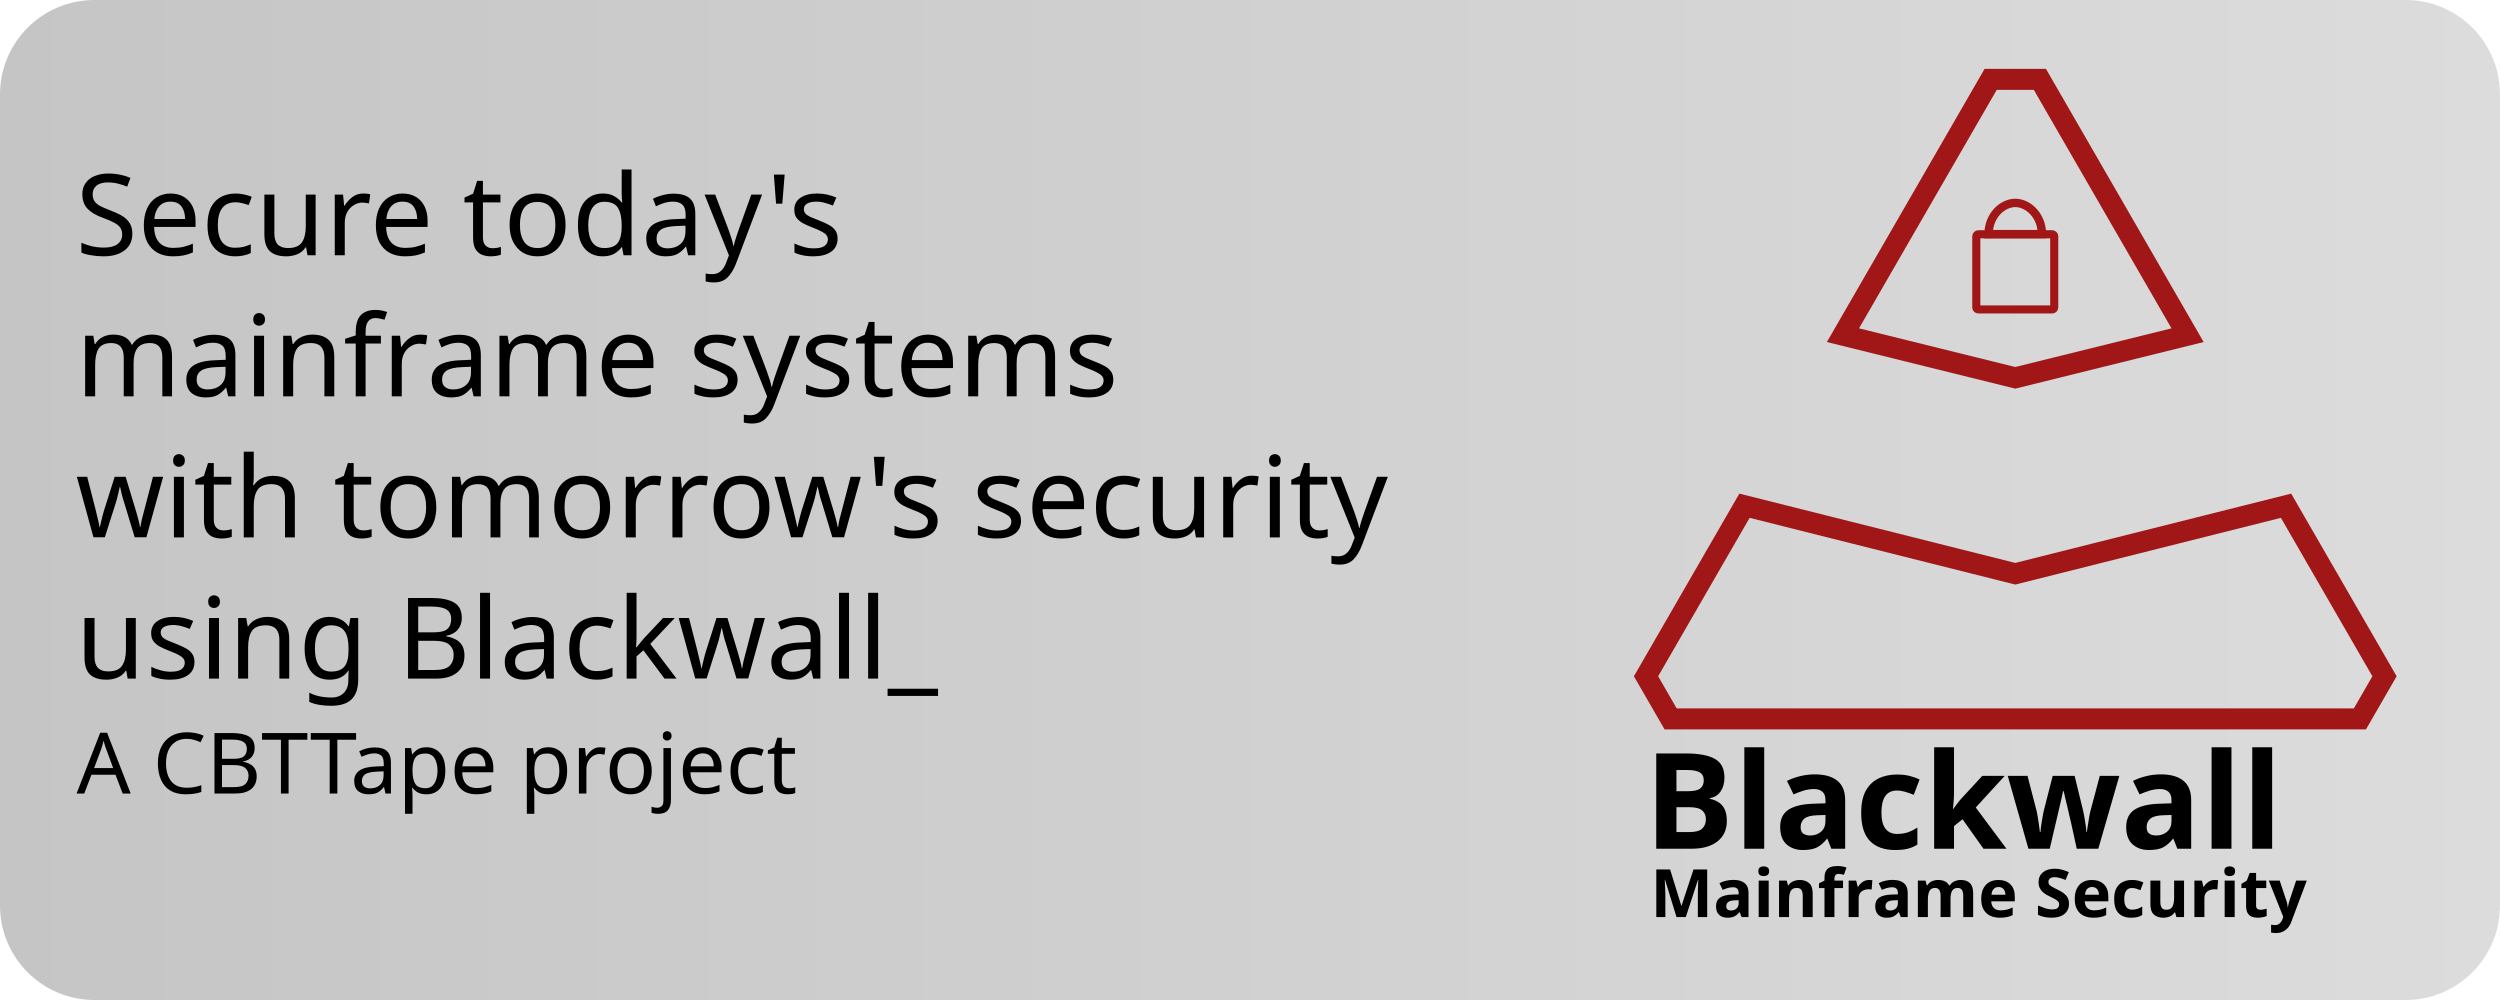
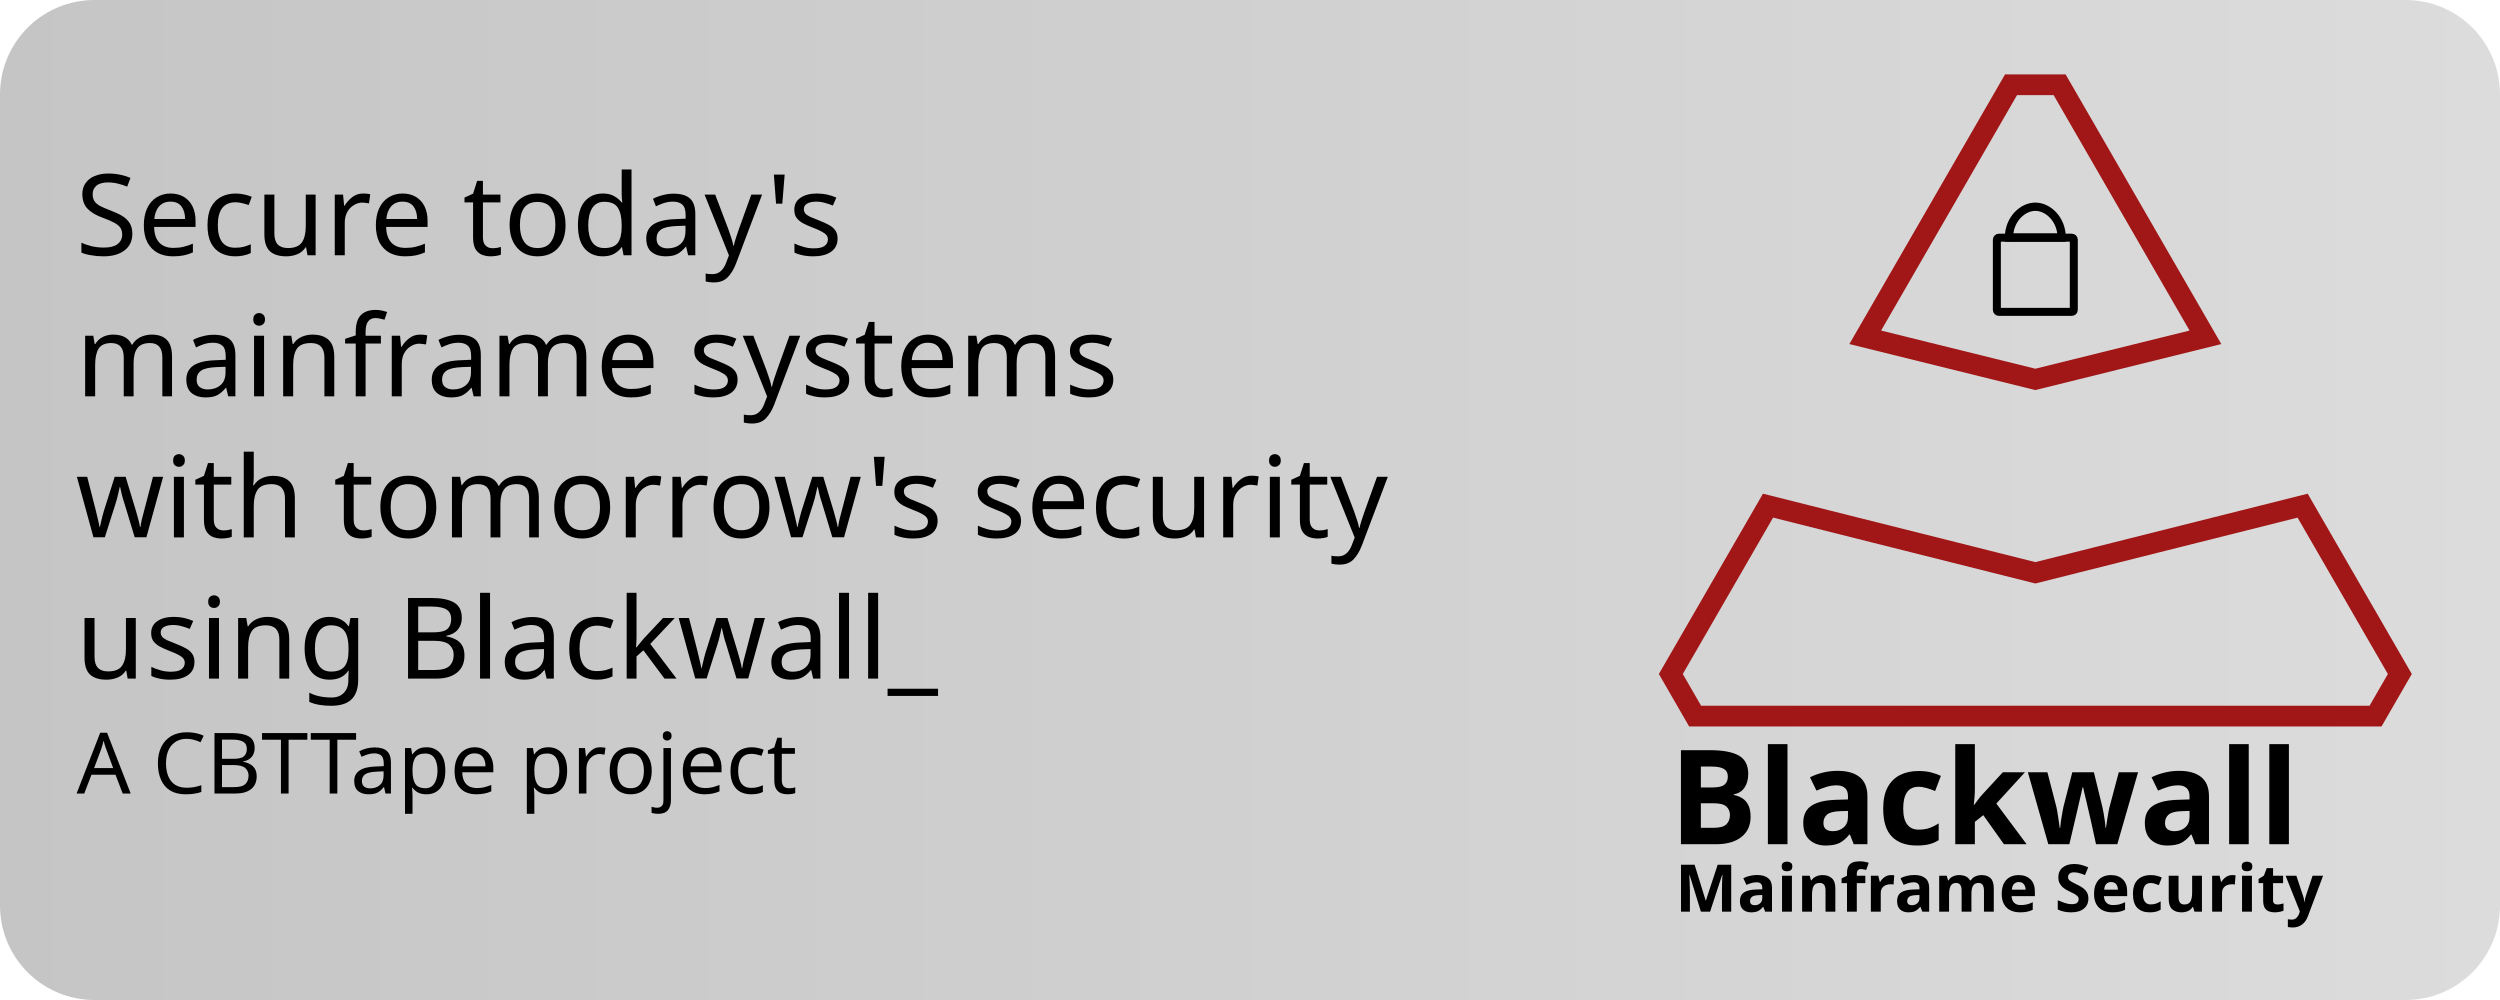
<svg xmlns="http://www.w3.org/2000/svg" xmlns:xlink="http://www.w3.org/1999/xlink" width="250mm" height="100mm" viewBox="0 0 250 100" version="1.1" id="svg1" xml:space="preserve">
  <defs id="defs1">
    <linearGradient id="linearGradient14">
      <stop style="stop-color:#c5c5c5;stop-opacity:1;" offset="0" id="stop14" />
      <stop style="stop-color:#dcdcdc;stop-opacity:1;" offset="1" id="stop15" />
    </linearGradient>
    <linearGradient id="linearGradient12">
      <stop style="stop-color:#c5c5c5;stop-opacity:1;" offset="0" id="stop12" />
      <stop style="stop-color:#dcdcdc;stop-opacity:1;" offset="1" id="stop13" />
    </linearGradient>
    <rect x="41.379" y="258.621" width="309.483" height="74.138" id="rect8" />
    <linearGradient xlink:href="#linearGradient12" id="linearGradient13" x1="3.8146973e-05" y1="50" x2="250" y2="50" gradientUnits="userSpaceOnUse" />
    <linearGradient xlink:href="#linearGradient14" id="linearGradient15" x1="3.8146973e-05" y1="50" x2="250" y2="50" gradientUnits="userSpaceOnUse" />
    <clipPath clipPathUnits="userSpaceOnUse" id="clipPath33">
      <rect style="fill:#000000;stroke:none;stroke-width:1;stroke-linecap:butt;stroke-linejoin:bevel;paint-order:stroke markers fill;stop-color:#000000" id="rect33" width="46.192" height="80.007" x="75" y="399.997" />
    </clipPath>
    <pattern patternUnits="userSpaceOnUse" width="2.5" height="1" patternTransform="translate(0,0) scale(2,2)" preserveAspectRatio="xMidYMid" id="Strips1_1.5-7" style="fill:#000000">
      <rect style="stroke:none" x="0" y="-0.5" width="1" height="2" id="rect140-1" />
    </pattern>
    <pattern xlink:href="#Strips1_1.5-7" preserveAspectRatio="xMidYMid" id="pattern1" patternTransform="rotate(90,-4.5161,-7.969589)" x="0" y="0" />
+     <clipPath clipPathUnits="userSpaceOnUse" id="clipPath33-0">
+       <rect style="fill:#000000;stroke:none;stroke-width:1;stroke-linecap:butt;stroke-linejoin:bevel;paint-order:stroke markers fill;stop-color:#000000" id="rect33-4" width="46.192" height="80.007" x="75" y="399.997" />
+     </clipPath>
+     <pattern patternUnits="userSpaceOnUse" width="2.5" height="1" patternTransform="translate(0,0) scale(2,2)" preserveAspectRatio="xMidYMid" id="Strips1_1.5-7-8" style="fill:#000000">
+       <rect style="stroke:none" x="0" y="-0.5" width="1" height="2" id="rect140-1-7" />
+     </pattern>
+     <pattern xlink:href="#Strips1_1.5-7-8" preserveAspectRatio="xMidYMid" id="pattern1-1" patternTransform="rotate(90,-4.5161,-7.969589)" x="0" y="0" />
+     <clipPath clipPathUnits="userSpaceOnUse" id="clipPath33-6">
+       <rect style="fill:#000000;stroke:none;stroke-width:1;stroke-linecap:butt;stroke-linejoin:bevel;paint-order:stroke markers fill;stop-color:#000000" id="rect33-1" width="46.192" height="80.007" x="75" y="399.997" />
+     </clipPath>
+     <pattern patternUnits="userSpaceOnUse" width="2.5" height="1" patternTransform="translate(0,0) scale(2,2)" preserveAspectRatio="xMidYMid" id="Strips1_1.5-7-0" style="fill:#000000">
+       <rect style="stroke:none" x="0" y="-0.5" width="1" height="2" id="rect140-1-6" />
+     </pattern>
+     <pattern xlink:href="#Strips1_1.5-7-0" preserveAspectRatio="xMidYMid" id="pattern1-15" patternTransform="rotate(90,-4.5161,-7.969589)" x="0" y="0" />
+     <clipPath clipPathUnits="userSpaceOnUse" id="clipPath33-1">
+       <rect style="fill:#000000;stroke:none;stroke-width:1;stroke-linecap:butt;stroke-linejoin:bevel;paint-order:stroke markers fill;stop-color:#000000" id="rect33-7" width="46.192" height="80.007" x="75" y="399.997" />
+     </clipPath>
+     <pattern patternUnits="userSpaceOnUse" width="2.5" height="1" patternTransform="translate(0,0) scale(2,2)" preserveAspectRatio="xMidYMid" id="Strips1_1.5-7-7" style="fill:#000000">
+       <rect style="stroke:none" x="0" y="-0.5" width="1" height="2" id="rect140-1-1" />
+     </pattern>
+     <pattern xlink:href="#Strips1_1.5-7-7" preserveAspectRatio="xMidYMid" id="pattern1-159" patternTransform="rotate(90,-4.5161,-7.969589)" x="0" y="0" />
+     <rect x="41.379" y="258.621" width="309.483" height="74.138" id="rect8-9" />
  </defs>
  <rect style="fill:url(#linearGradient15);fill-opacity:1;stroke:url(#linearGradient13);stroke-width:18.879;stroke-linecap:round;stroke-linejoin:round;stroke-miterlimit:16.5;stroke-dasharray:none;stroke-opacity:1" id="rect10" width="231.121" height="81.121" x="9.439" y="9.439" />
  <g id="layer1">
    <text xml:space="preserve" style="font-style:normal;font-variant:normal;font-weight:500;font-stretch:normal;font-size:11.289px;font-family:'IBM Plex Sans';-inkscape-font-specification:'IBM Plex Sans Medium';text-align:start;writing-mode:lr-tb;direction:ltr;text-anchor:start;fill:#000000;fill-opacity:1;stroke-width:0.265" x="7.561" y="25.523" id="text5">
      <tspan id="tspan5" style="font-style:normal;font-variant:normal;font-weight:500;font-stretch:normal;font-size:11.289px;font-family:'IBM Plex Sans';-inkscape-font-specification:'IBM Plex Sans Medium';text-align:start;text-anchor:start;stroke-width:0.265" x="7.561" y="25.523">Secure today's </tspan>
      <tspan style="font-style:normal;font-variant:normal;font-weight:500;font-stretch:normal;font-size:11.289px;font-family:'IBM Plex Sans';-inkscape-font-specification:'IBM Plex Sans Medium';text-align:start;text-anchor:start;stroke-width:0.265" x="7.561" y="39.635" id="tspan6">mainframe systems</tspan>
      <tspan style="font-style:normal;font-variant:normal;font-weight:500;font-stretch:normal;font-size:11.289px;font-family:'IBM Plex Sans';-inkscape-font-specification:'IBM Plex Sans Medium';text-align:start;text-anchor:start;stroke-width:0.265" x="7.561" y="53.746" id="tspan11">with tomorrow's security </tspan>
      <tspan style="font-style:normal;font-variant:normal;font-weight:500;font-stretch:normal;font-size:11.289px;font-family:'IBM Plex Sans';-inkscape-font-specification:'IBM Plex Sans Medium';text-align:start;text-anchor:start;stroke-width:0.265" x="7.561" y="67.857" id="tspan12">using Blackwall_</tspan>
      <tspan style="font-style:normal;font-variant:normal;font-weight:500;font-stretch:normal;font-size:11.289px;font-family:'IBM Plex Sans';-inkscape-font-specification:'IBM Plex Sans Medium';text-align:start;text-anchor:start;stroke-width:0.265" x="7.561" y="81.968" id="tspan7" />
    </text>
    <text xml:space="preserve" style="font-style:normal;font-variant:normal;font-weight:normal;font-stretch:normal;font-size:8.467px;font-family:'IBM Plex Sans';-inkscape-font-specification:'IBM Plex Sans';text-align:start;writing-mode:lr-tb;direction:ltr;text-anchor:start;fill:#000000;fill-opacity:1;stroke-width:0.265" x="7.66" y="79.353" id="text10">
      <tspan id="tspan10" style="font-size:8.467px;stroke-width:0.265" x="7.66" y="79.353">A CBTTape project</tspan>
    </text>
  </g>
  <g id="layer2" transform="translate(-0.29006,-2.90786)">
-     <g id="layer1-6" transform="matrix(0.525143,0,0,0.525143,149.3021,-0.1093478)">
+     <g id="layer1-7" transform="matrix(0.5183961,0,0,0.5183961,151.9829,0.5718034)">
      <path id="path3" style="opacity:1;fill:none;fill-opacity:1;stroke:#a11616;stroke-width:4;stroke-dasharray:none;stroke-opacity:1" d="m 67.188,69.573 4.687,-8.119 4.688,-8.119 4.688,-8.119 4.687,-8.119 4.688,-8.119 4.687,-8.119 h 9.375 l 4.687,8.119 4.688,8.119 4.687,8.119 4.688,8.119 4.687,8.119 4.688,8.119 L 100,77.692 Z m 84.375,32.476 4.688,8.119 4.688,8.119 4.688,8.119 4.688,8.119 -4.688,8.119 H 156.25 146.875 137.5 128.125 118.75 109.375 100 90.625 81.25 71.875 62.5 53.125 43.75 34.375 l -4.688,-8.119 4.688,-8.119 4.688,-8.119 4.688,-8.119 4.688,-8.119 L 100,115 Z" />
      <text xml:space="preserve" style="font-style:normal;font-variant:normal;font-weight:bold;font-stretch:normal;font-size:25.4px;font-family:Corbel;-inkscape-font-specification:'Corbel Bold';text-align:start;writing-mode:lr-tb;direction:ltr;text-anchor:start;opacity:1;fill:#000000;fill-opacity:1;stroke:none;stroke-width:1.2;stroke-dasharray:none;stroke-dashoffset:0" x="29.357" y="167.361" id="text3">
        <tspan id="tspan3" style="font-style:normal;font-variant:normal;font-weight:800;font-stretch:normal;font-family:Orbitron;-inkscape-font-specification:'Orbitron Ultra-Bold';stroke-width:1.2" x="29.357" y="167.361">Blackwall</tspan>
      </text>
      <text xml:space="preserve" style="font-style:normal;font-variant:normal;font-weight:bold;font-stretch:normal;font-size:12.7px;font-family:Corbel;-inkscape-font-specification:'Corbel Bold';text-align:start;writing-mode:lr-tb;direction:ltr;text-anchor:start;fill:#000000;fill-opacity:1;stroke:none;stroke-width:1.2;stroke-dasharray:none;stroke-dashoffset:0" x="30.506" y="180.376" id="text3-3">
        <tspan id="tspan3-0" style="font-style:normal;font-variant:normal;font-weight:800;font-stretch:normal;font-size:12.7px;font-family:Orbitron;-inkscape-font-specification:'Orbitron Ultra-Bold';stroke-width:1.2" x="30.506" y="180.376">Mainframe Security</tspan>
      </text>
-       <rect style="fill:none;fill-opacity:1;stroke:#a11616;stroke-width:1.542;stroke-dasharray:none;stroke-opacity:1" id="rect8-6" width="14.843" height="14.312" x="92.579" y="50.358" rx="0.393" ry="0.379" />
-       <path id="path8" style="fill:none;stroke:#a11616;stroke-width:1.6;stroke-dasharray:none" d="m 105.081,50.334 c -4.527,0.007 -5.983,-0.018 -10.162,0 10e-4,-3.521 2.624,-5.95 5.081,-5.95 2.457,0 5.083,2.418 5.081,5.95 z" />
+       <rect style="fill:none;fill-opacity:1;stroke:#000000;stroke-width:1.542;stroke-dasharray:none;stroke-opacity:1" id="rect8-7" width="14.843" height="14.312" x="92.579" y="50.358" rx="0.393" ry="0.379" />
+       <path id="path8" style="fill:none;stroke:#000000;stroke-width:1.6;stroke-dasharray:none;stroke-opacity:1" d="m 105.081,50.334 c -4.527,0.007 -5.983,-0.018 -10.162,0 10e-4,-3.521 2.624,-5.95 5.081,-5.95 2.457,0 5.083,2.418 5.081,5.95 z" />
    </g>
  </g>
</svg>
